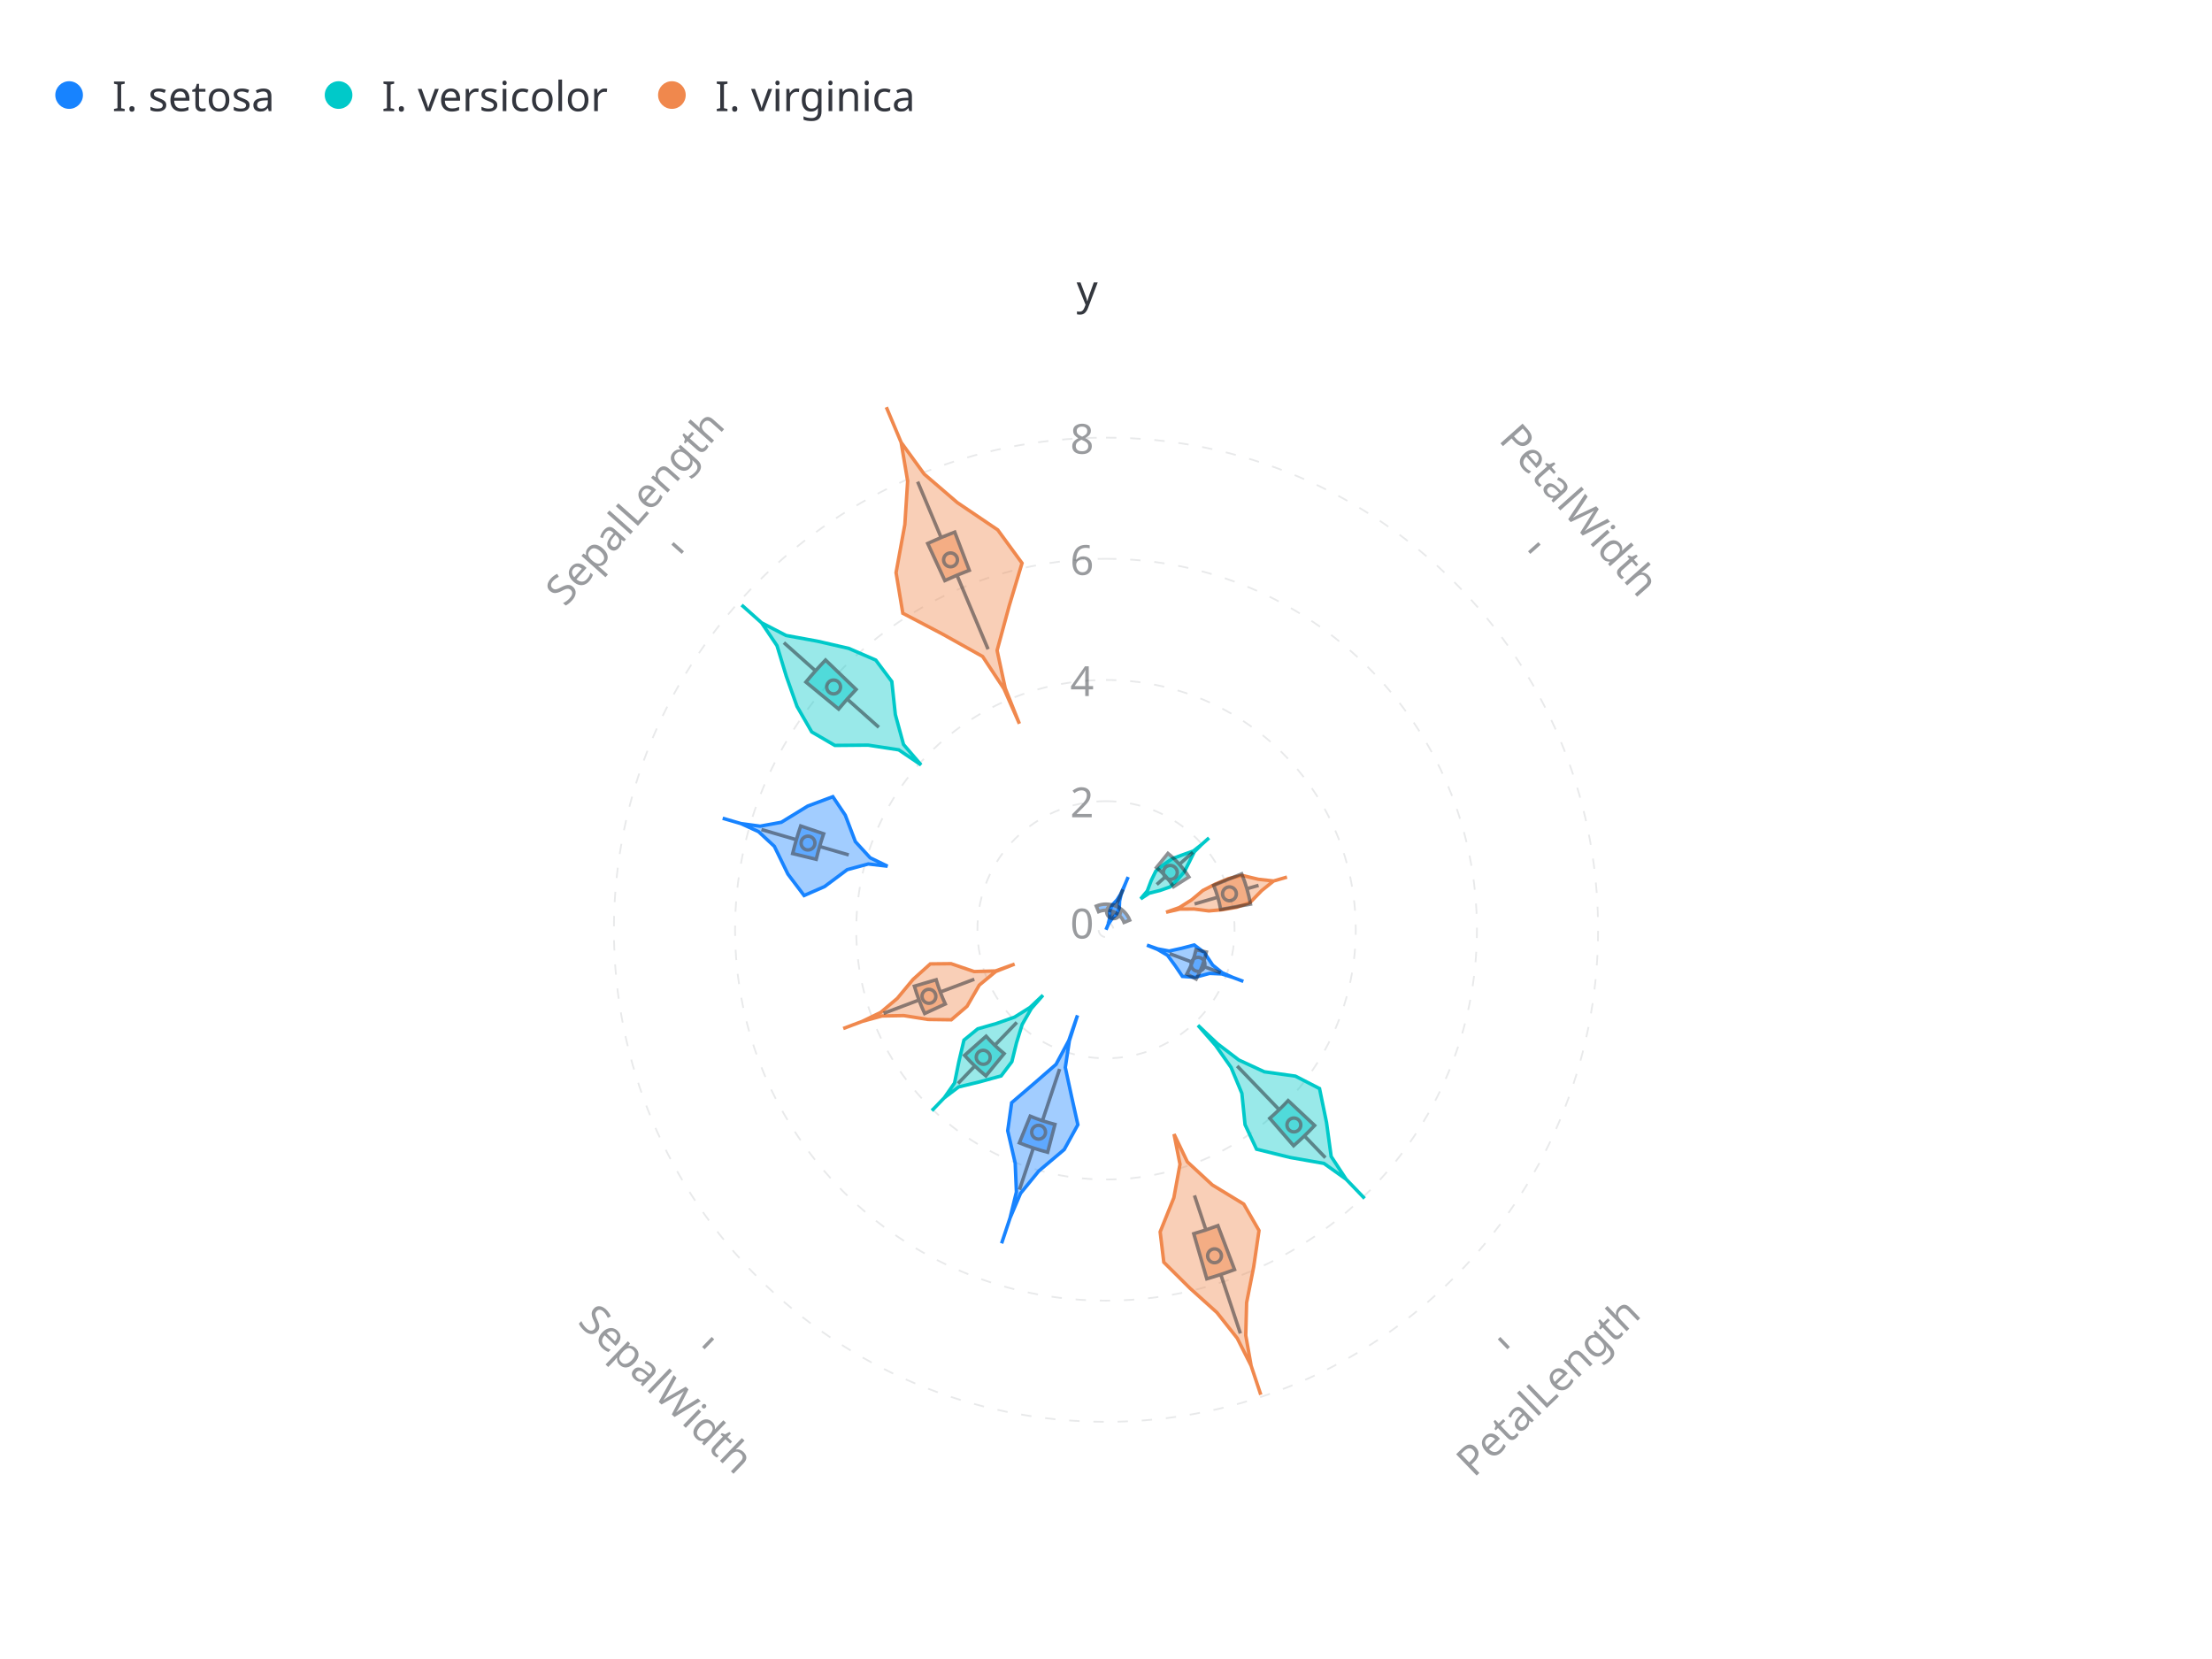
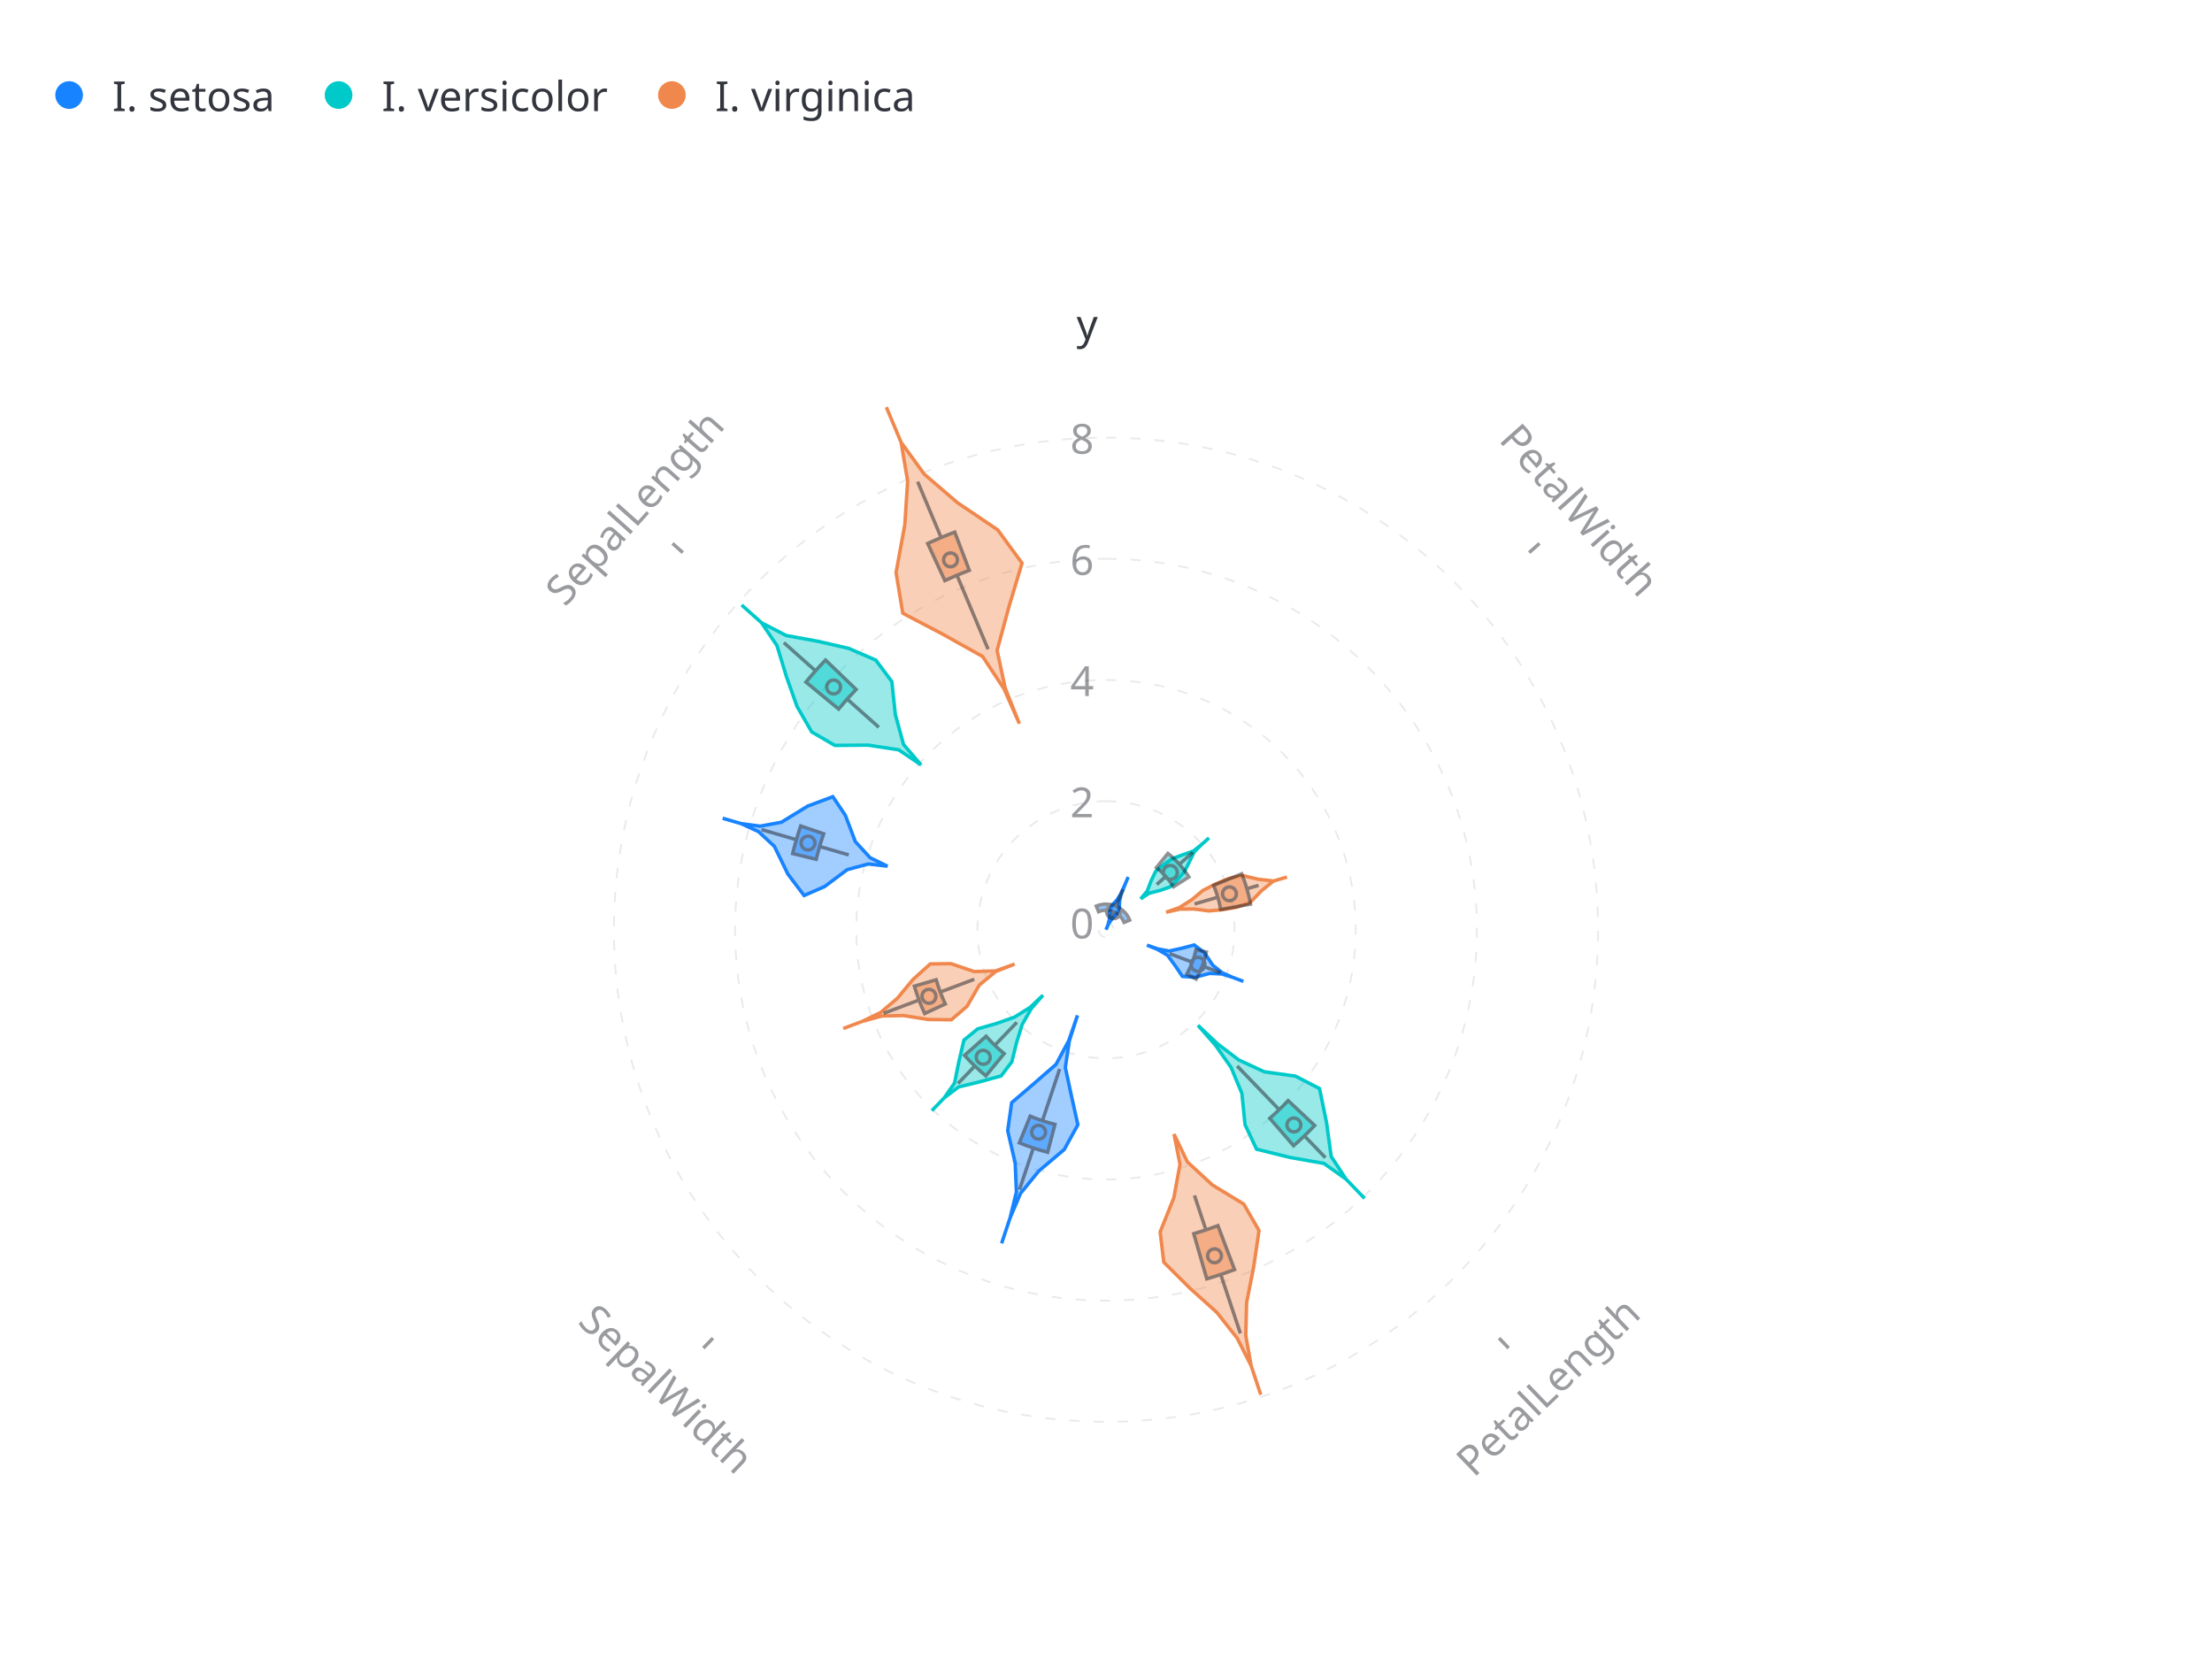
<svg xmlns="http://www.w3.org/2000/svg" width="640" height="480" style="background: transparent;" color-interpolation-filters="sRGB">
  <defs>
    <clipPath transform="matrix(1,0,0,1,-16,-16)" id="clip-path-63-29">
      <use href="#g-svg-63" transform="matrix(1,0,0,1,16,16)" />
    </clipPath>
  </defs>
  <g id="g-svg-camera" transform="matrix(1,0,0,1,0,0)">
    <g id="g-root" fill="none" transform="matrix(1,0,0,1,0,0)">
      <g id="g-svg-14" fill="none" transform="matrix(1,0,0,1,0,0)" class="view">
        <g transform="matrix(1,0,0,1,0,0)">
          <path id="g-svg-15" fill="rgba(0,0,0,0)" class="area" d="M 0,0 l 640,0 l 0,480 l-640 0 z" width="640" height="480" />
        </g>
        <g transform="matrix(1,0,0,1,16,16)">
          <path id="g-svg-16" fill="rgba(0,0,0,0)" class="area" d="M 0,0 l 608,0 l 0,448 l-608 0 z" width="608" height="448" />
        </g>
        <g transform="matrix(1,0,0,1,16,51)">
          <path id="g-svg-17" fill="rgba(0,0,0,0)" class="area" d="M 0,0 l 608,0 l 0,413 l-608 0 z" width="608" height="413" />
        </g>
        <g transform="matrix(1,0,0,1,47,105)">
          <path id="g-svg-18" fill="rgba(0,0,0,0)" class="area" d="M 0,0 l 546,0 l 0,328 l-546 0 z" width="546" height="328" />
        </g>
        <g id="g-svg-19" fill="none" transform="matrix(1,0,0,1,0,0)" class="component">
          <g id="g-svg-22" fill="none" width="608" height="23" transform="matrix(1,0,0,1,16,16)">
            <g id="g-svg-23" fill="none" class="legend-category" width="262.8" height="23" transform="matrix(1,0,0,1,0,0)">
              <g id="g-svg-24" fill="none" transform="matrix(1,0,0,1,0,0)" class="legend-title-group">
                <g id="g-svg-25" fill="none" width="262.8" height="23" transform="matrix(1,0,0,1,0,0)" class="legend-title" />
              </g>
              <g id="g-svg-26" fill="none" transform="matrix(1,0,0,1,0,0)" class="legend-items-group">
                <g id="g-svg-27" fill="none" width="262.8" height="23" transform="matrix(1,0,0,1,0,0)" class="legend-items">
                  <g id="g-svg-28" fill="none" transform="matrix(1,0,0,1,0,0)" class="items-navigator">
                    <g id="g-svg-29" fill="none" class="navigator-content-group" transform="matrix(1,0,0,1,0,0)" clip-path="url(#clip-path-63-29)">
                      <g id="g-svg-30" fill="none" class="navigator-play-window" transform="matrix(1,0,0,1,0,0)">
                        <g id="g-svg-56" fill="none" class="items-item-page" transform="matrix(1,0,0,1,0,0)">
                          <g id="g-svg-32" fill="none" transform="matrix(1,0,0,1,0,0)" class="items-item" width="65.96" height="23">
                            <g id="g-svg-38" fill="none" transform="matrix(1,0,0,1,0,0)" class="legend-category-item-background-group">
                              <g transform="matrix(1,0,0,1,0,0)">
                                <path id="g-svg-39" fill="rgba(0,0,0,0)" class="legend-category-item-background" d="M 0,0 l 65.96,0 l 0,23 l-65.96 0 z" width="65.96" height="23" visibility="visible" />
                              </g>
                            </g>
                            <g id="g-svg-33" fill="none" transform="matrix(0.5,0,0,0.5,4,11.5)" class="legend-category-item-marker-group">
                              <g transform="matrix(1,0,0,1,-8,-8)">
                                <path id="g-svg-34" fill="rgba(23,131,255,1)" d="M 0,8 A 8 8 0 1 0 16 8 A 8 8 0 1 0 0 8 Z" stroke-width="0" class="legend-category-item-marker" visibility="visible" />
                              </g>
                            </g>
                            <g id="g-svg-35" fill="none" transform="matrix(1,0,0,1,16,11.5)" class="legend-category-item-label-group">
                              <g transform="matrix(1,0,0,1,0,0)">
                                <text id="g-svg-36" fill="rgba(29,33,41,1)" dominant-baseline="central" paint-order="stroke" dx="0.5" font-family="sans-serif" font-size="12" font-style="normal" font-variant="normal" font-weight="normal" stroke-width="1" text-anchor="left" class="legend-category-item-label" fill-opacity="0.9" visibility="visible">
                                  I. setosa
                                </text>
                              </g>
                            </g>
                            <g id="g-svg-37" fill="none" transform="matrix(1,0,0,1,0,0)" class="legend-category-item-value-group" />
                          </g>
                          <g id="g-svg-40" fill="none" transform="matrix(1,0,0,1,77.96,0)" class="items-item" width="84.44" height="23">
                            <g id="g-svg-46" fill="none" transform="matrix(1,0,0,1,0,0)" class="legend-category-item-background-group">
                              <g transform="matrix(1,0,0,1,0,0)">
                                <path id="g-svg-47" fill="rgba(0,0,0,0)" class="legend-category-item-background" d="M 0,0 l 84.44,0 l 0,23 l-84.44 0 z" width="84.44" height="23" visibility="visible" />
                              </g>
                            </g>
                            <g id="g-svg-41" fill="none" transform="matrix(0.5,0,0,0.5,4,11.5)" class="legend-category-item-marker-group">
                              <g transform="matrix(1,0,0,1,-8,-8)">
                                <path id="g-svg-42" fill="rgba(0,201,201,1)" d="M 0,8 A 8 8 0 1 0 16 8 A 8 8 0 1 0 0 8 Z" stroke-width="0" class="legend-category-item-marker" visibility="visible" />
                              </g>
                            </g>
                            <g id="g-svg-43" fill="none" transform="matrix(1,0,0,1,16,11.5)" class="legend-category-item-label-group">
                              <g transform="matrix(1,0,0,1,0,0)">
                                <text id="g-svg-44" fill="rgba(29,33,41,1)" dominant-baseline="central" paint-order="stroke" dx="0.5" font-family="sans-serif" font-size="12" font-style="normal" font-variant="normal" font-weight="normal" stroke-width="1" text-anchor="left" class="legend-category-item-label" fill-opacity="0.9" visibility="visible">
                                  I. versicolor
                                </text>
                              </g>
                            </g>
                            <g id="g-svg-45" fill="none" transform="matrix(1,0,0,1,0,0)" class="legend-category-item-value-group" />
                          </g>
                          <g id="g-svg-48" fill="none" transform="matrix(1,0,0,1,174.4,0)" class="items-item" width="76.4" height="23">
                            <g id="g-svg-54" fill="none" transform="matrix(1,0,0,1,0,0)" class="legend-category-item-background-group">
                              <g transform="matrix(1,0,0,1,0,0)">
                                <path id="g-svg-55" fill="rgba(0,0,0,0)" class="legend-category-item-background" d="M 0,0 l 76.4,0 l 0,23 l-76.4 0 z" width="76.4" height="23" visibility="visible" />
                              </g>
                            </g>
                            <g id="g-svg-49" fill="none" transform="matrix(0.5,0,0,0.5,4,11.5)" class="legend-category-item-marker-group">
                              <g transform="matrix(1,0,0,1,-8,-8)">
                                <path id="g-svg-50" fill="rgba(240,136,77,1)" d="M 0,8 A 8 8 0 1 0 16 8 A 8 8 0 1 0 0 8 Z" stroke-width="0" class="legend-category-item-marker" visibility="visible" />
                              </g>
                            </g>
                            <g id="g-svg-51" fill="none" transform="matrix(1,0,0,1,16,11.5)" class="legend-category-item-label-group">
                              <g transform="matrix(1,0,0,1,0,0)">
                                <text id="g-svg-52" fill="rgba(29,33,41,1)" dominant-baseline="central" paint-order="stroke" dx="0.5" font-family="sans-serif" font-size="12" font-style="normal" font-variant="normal" font-weight="normal" stroke-width="1" text-anchor="left" class="legend-category-item-label" fill-opacity="0.9" visibility="visible">
                                  I. virginica
                                </text>
                              </g>
                            </g>
                            <g id="g-svg-53" fill="none" transform="matrix(1,0,0,1,0,0)" class="legend-category-item-value-group" />
                          </g>
                        </g>
                      </g>
                    </g>
                    <g id="g-svg-31" fill="none" transform="matrix(1,0,0,1,0,0)" class="navigator-controller" />
                    <g transform="matrix(1,0,0,1,0,0)">
                      <path id="g-svg-63" fill="none" d="M 0,0 l 250.8,0 l 0,23 l-250.8 0 z" class="navigator-clip-path" width="250.8" height="23" />
                    </g>
                  </g>
                </g>
              </g>
            </g>
          </g>
        </g>
        <g id="g-svg-20" fill="none" transform="matrix(1,0,0,1,0,0)" class="component">
          <g id="g-svg-64" fill="none" transform="matrix(1,0,0,1,0,0)">
            <g id="g-svg-65" fill="none" transform="matrix(1,0,0,1,0,0)" class="axis-grid-group" />
            <g id="g-svg-66" fill="none" transform="matrix(1,0,0,1,0,0)" class="axis-main-group">
              <g id="g-svg-67" fill="none" transform="matrix(1,0,0,1,0,0)" class="axis-line-group" />
              <g id="g-svg-68" fill="none" transform="matrix(1,0,0,1,0,0)" class="axis-tick-group">
                <g id="g-svg-69" fill="none" transform="matrix(1,0,0,1,442.4347,159.8866)" class="axis-tick">
                  <g transform="matrix(1,0,0,1,0,-2.661303)">
                    <line id="g-svg-73" fill="none" x1="0" y1="2.661" x2="2.986" y2="0" class="axis-tick-item" stroke-width="1" stroke="rgba(29,33,41,1)" opacity="0.45" />
                  </g>
                </g>
                <g id="g-svg-70" fill="none" transform="matrix(1,0,0,1,433.7229,387.1655)" class="axis-tick">
                  <g transform="matrix(1,0,0,1,0,0)">
                    <line id="g-svg-74" fill="none" x1="0" y1="0" x2="2.774" y2="2.882" class="axis-tick-item" stroke-width="1" stroke="rgba(29,33,41,1)" opacity="0.45" />
                  </g>
                </g>
                <g id="g-svg-71" fill="none" transform="matrix(1,0,0,1,206.2771,387.1655)" class="axis-tick">
                  <g transform="matrix(1,0,0,1,-2.77373,0)">
                    <line id="g-svg-75" fill="none" x1="2.774" y1="0" x2="0" y2="2.882" class="axis-tick-item" stroke-width="1" stroke="rgba(29,33,41,1)" opacity="0.45" />
                  </g>
                </g>
                <g id="g-svg-72" fill="none" transform="matrix(1,0,0,1,197.5653,159.8866)" class="axis-tick">
                  <g transform="matrix(1,0,0,1,-2.986213,-2.661303)">
                    <line id="g-svg-76" fill="none" x1="2.986" y1="2.661" x2="0" y2="0" class="axis-tick-item" stroke-width="1" stroke="rgba(29,33,41,1)" opacity="0.45" />
                  </g>
                </g>
              </g>
              <g id="g-svg-77" fill="none" transform="matrix(1,0,0,1,0,0)" class="axis-label-group">
                <g id="g-svg-78" fill="none" transform="matrix(0.665322,0.746557,-0.746557,0.665322,448.4072,154.564)" class="axis-label">
                  <g transform="matrix(1,0,0,1,0,0)">
                    <text id="g-svg-82" fill="rgba(29,33,41,1)" dominant-baseline="central" paint-order="stroke" dx="0.5" font-family="sans-serif" font-size="12" font-style="normal" font-variant="normal" font-weight="normal" stroke-width="1" text-anchor="middle" class="axis-label-item" dy="-11.5px" opacity="0.45">
                      PetalWidth
                    </text>
                  </g>
                </g>
                <g id="g-svg-79" fill="none" transform="matrix(0.720527,-0.693427,0.693427,0.720527,439.2704,392.9297)" class="axis-label">
                  <g transform="matrix(1,0,0,1,0,0)">
                    <text id="g-svg-83" fill="rgba(29,33,41,1)" dominant-baseline="central" paint-order="stroke" dx="0.5" font-family="sans-serif" font-size="12" font-style="normal" font-variant="normal" font-weight="normal" stroke-width="1" text-anchor="middle" class="axis-label-item" dy="11.5px" opacity="0.45">
                      PetalLength
                    </text>
                  </g>
                </g>
                <g id="g-svg-80" fill="none" transform="matrix(0.720527,0.693427,-0.693427,0.720527,200.7296,392.9297)" class="axis-label">
                  <g transform="matrix(1,0,0,1,0,0)">
                    <text id="g-svg-84" fill="rgba(29,33,41,1)" dominant-baseline="central" paint-order="stroke" dx="0.5" font-family="sans-serif" font-size="12" font-style="normal" font-variant="normal" font-weight="normal" stroke-width="1" text-anchor="middle" class="axis-label-item" dy="11.5px" opacity="0.45">
                      SepalWidth
                    </text>
                  </g>
                </g>
                <g id="g-svg-81" fill="none" transform="matrix(0.665322,-0.746557,0.746557,0.665322,191.5928,154.564)" class="axis-label">
                  <g transform="matrix(1,0,0,1,0,0)">
                    <text id="g-svg-85" fill="rgba(29,33,41,1)" dominant-baseline="central" paint-order="stroke" dx="0.5" font-family="sans-serif" font-size="12" font-style="normal" font-variant="normal" font-weight="normal" stroke-width="1" text-anchor="middle" class="axis-label-item" dy="-11.5px" opacity="0.45">
                      SepalLength
                    </text>
                  </g>
                </g>
              </g>
            </g>
            <g id="g-svg-86" fill="none" transform="matrix(1,0,0,1,0,0)" class="axis-title-group" />
          </g>
        </g>
        <g id="g-svg-21" fill="none" transform="matrix(1,0,0,1,0,0)" class="component">
          <g id="g-svg-87" fill="none" class="axis" transform="matrix(1,0,0,1,0,0)">
            <g id="g-svg-88" fill="none" transform="matrix(1,0,0,1,0,0)" class="axis-grid-group">
              <g id="g-svg-89" fill="none" transform="matrix(1,0,0,1,0,0)" class="axis-grid">
                <g id="g-svg-90" fill="none" transform="matrix(1,0,0,1,0,0)" class="grid-line-group">
                  <g transform="matrix(1,0,0,1,317.8575,266.8575)">
                    <path id="g-svg-92" fill="none" class="grid-line" stroke="rgba(29,33,41,1)" stroke-width="0.5" stroke-dasharray="3,4" d="M 2.143,0 A 2.143 2.143 0 0 1 4.285 2.143 A 2.143 2.143 0 0 1 2.143 4.285 A 2.143 2.143 0 0 1 0 2.143 A 2.143 2.143 0 0 1 2.143 0" stroke-opacity="0.1" />
                  </g>
                  <g transform="matrix(1,0,0,1,282.7981,231.7981)">
                    <path id="g-svg-93" fill="none" class="grid-line" stroke="rgba(29,33,41,1)" stroke-width="0.5" stroke-dasharray="3,4" d="M 37.202,0 A 37.202 37.202 0 0 1 74.404 37.202 A 37.202 37.202 0 0 1 37.202 74.404 A 37.202 37.202 0 0 1 0 37.202 A 37.202 37.202 0 0 1 37.202 0" stroke-opacity="0.1" />
                  </g>
                  <g transform="matrix(1,0,0,1,247.7387,196.7387)">
                    <path id="g-svg-94" fill="none" class="grid-line" stroke="rgba(29,33,41,1)" stroke-width="0.5" stroke-dasharray="3,4" d="M 72.261,0 A 72.261 72.261 0 0 1 144.523 72.261 A 72.261 72.261 0 0 1 72.261 144.523 A 72.261 72.261 0 0 1 0 72.261 A 72.261 72.261 0 0 1 72.261 0" stroke-opacity="0.1" />
                  </g>
                  <g transform="matrix(1,0,0,1,212.6793,161.6793)">
-                     <path id="g-svg-95" fill="none" class="grid-line" stroke="rgba(29,33,41,1)" stroke-width="0.5" stroke-dasharray="3,4" d="M 107.321,0 A 107.321 107.321 0 0 1 214.641 107.321 A 107.321 107.321 0 0 1 107.321 214.641 A 107.321 107.321 0 0 1 0 107.321 A 107.321 107.321 0 0 1 107.321 0" stroke-opacity="0.1" />
+                     <path id="g-svg-95" fill="none" class="grid-line" stroke="rgba(29,33,41,1)" stroke-width="0.5" stroke-dasharray="3,4" d="M 107.321,0 A 107.321 107.321 0 0 1 214.641 107.321 A 107.321 107.321 0 0 1 107.321 214.641 A 107.321 107.321 0 0 1 5.684341886080802e-14 107.321 A 107.321 107.321 0 0 1 107.321 0" stroke-opacity="0.1" />
                  </g>
                  <g transform="matrix(1,0,0,1,177.6199,126.6199)">
                    <path id="g-svg-96" fill="none" class="grid-line" stroke="rgba(29,33,41,1)" stroke-width="0.5" stroke-dasharray="3,4" d="M 142.38,0 A 142.38 142.38 0 0 1 284.76 142.38 A 142.38 142.38 0 0 1 142.38 284.76 A 142.38 142.38 0 0 1 0 142.38 A 142.38 142.38 0 0 1 142.38 0" stroke-opacity="0.1" />
                  </g>
                </g>
                <g id="g-svg-91" fill="none" transform="matrix(1,0,0,1,0,0)" class="grid-region-group" />
              </g>
            </g>
            <g id="g-svg-97" fill="none" transform="matrix(1,0,0,1,0,0)" class="axis-main-group">
              <g id="g-svg-98" fill="none" transform="matrix(1,0,0,1,0,0)" class="axis-line-group">
                <g transform="matrix(1,0,0,1,320,105)">
-                   <line id="g-svg-99" fill="none" x1="0" y1="0" x2="0" y2="164" class="axis-line axis-line" stroke-width="0.5" stroke="rgba(29,33,41,1)" stroke-opacity="0.45" opacity="0" />
+                   <line id="g-svg-99" fill="none" x1="0" y1="0" x2="5.684341886080802e-14" y2="164" class="axis-line axis-line" stroke-width="0.5" stroke="rgba(29,33,41,1)" stroke-opacity="0.45" opacity="0" />
                </g>
              </g>
              <g id="g-svg-100" fill="none" transform="matrix(1,0,0,1,0,0)" class="axis-tick-group" />
              <g id="g-svg-101" fill="none" transform="matrix(1,0,0,1,0,0)" class="axis-label-group">
                <g id="g-svg-102" fill="none" transform="matrix(1,0,0,1,316,266.8575)" class="axis-label">
                  <g transform="matrix(1,0,0,1,0,0)">
                    <text id="g-svg-107" fill="rgba(29,33,41,1)" dominant-baseline="central" paint-order="stroke" dx="0.5" font-family="sans-serif" font-size="12" font-style="normal" font-variant="normal" font-weight="normal" stroke-width="1" text-anchor="end" class="axis-label-item" opacity="0.45">
                      0
                    </text>
                  </g>
                </g>
                <g id="g-svg-103" fill="none" transform="matrix(1,0,0,1,316,231.7981)" class="axis-label">
                  <g transform="matrix(1,0,0,1,0,0)">
                    <text id="g-svg-108" fill="rgba(29,33,41,1)" dominant-baseline="central" paint-order="stroke" dx="0.5" font-family="sans-serif" font-size="12" font-style="normal" font-variant="normal" font-weight="normal" stroke-width="1" text-anchor="end" class="axis-label-item" opacity="0.45">
                      2
                    </text>
                  </g>
                </g>
                <g id="g-svg-104" fill="none" transform="matrix(1,0,0,1,316,196.7387)" class="axis-label">
                  <g transform="matrix(1,0,0,1,0,0)">
                    <text id="g-svg-109" fill="rgba(29,33,41,1)" dominant-baseline="central" paint-order="stroke" dx="0.5" font-family="sans-serif" font-size="12" font-style="normal" font-variant="normal" font-weight="normal" stroke-width="1" text-anchor="end" class="axis-label-item" opacity="0.45">
                      4
                    </text>
                  </g>
                </g>
                <g id="g-svg-105" fill="none" transform="matrix(1,0,0,1,316,161.6793)" class="axis-label">
                  <g transform="matrix(1,0,0,1,0,0)">
                    <text id="g-svg-110" fill="rgba(29,33,41,1)" dominant-baseline="central" paint-order="stroke" dx="0.5" font-family="sans-serif" font-size="12" font-style="normal" font-variant="normal" font-weight="normal" stroke-width="1" text-anchor="end" class="axis-label-item" opacity="0.45">
                      6
                    </text>
                  </g>
                </g>
                <g id="g-svg-106" fill="none" transform="matrix(1,0,0,1,316,126.6199)" class="axis-label">
                  <g transform="matrix(1,0,0,1,0,0)">
                    <text id="g-svg-111" fill="rgba(29,33,41,1)" dominant-baseline="central" paint-order="stroke" dx="0.5" font-family="sans-serif" font-size="12" font-style="normal" font-variant="normal" font-weight="normal" stroke-width="1" text-anchor="end" class="axis-label-item" opacity="0.45">
                      8
                    </text>
                  </g>
                </g>
              </g>
            </g>
-             <g id="g-svg-112" fill="none" transform="matrix(1,0,0,1,314.04,83.5)" class="axis-title-group">
+             <g id="g-svg-112" fill="none" transform="matrix(1,0,0,1,314.04,93.5)" class="axis-title-group">
              <g transform="matrix(1,0,0,1,0,0)">
                <text id="g-svg-113" fill="rgba(29,33,41,1)" dominant-baseline="central" paint-order="stroke" dx="0.5" font-family="sans-serif" font-size="12" font-style="normal" font-variant="normal" font-weight="normal" stroke-width="1" text-anchor="middle" class="axis-title" opacity="0.9">
                  y
                </text>
              </g>
            </g>
          </g>
        </g>
        <g transform="matrix(1,0,0,1,16,51)">
          <path id="g-svg-115" fill="rgba(0,0,0,0)" class="plot" d="M 0,0 l 608,0 l 0,413 l-608 0 z" width="608" height="413" />
          <g id="g-svg-116" fill="none" transform="matrix(1,0,0,1,0,0)" class="main-layer">
            <g transform="matrix(1,0,0,1,304,202.7379)">
              <path id="g-svg-119" fill="rgba(23,131,255,1)" d="M 0,15.262 L 0.735,13.576 L 1.764,12.033 L 3.114,10.706 L 3.845,8.988 L 3.938,6.95 L 4.357,5.121 L 5.021,3.405 L 5.703,1.696 L 6.416,0 L 6.416,0 L 5.703,1.696 L 4.959,3.379 L 4.197,5.054 L 3.184,6.633 L 1.793,8.126 L 1.077,9.85 L 1.073,11.743 L 0.691,13.557 L 0,15.262 Z" stroke="rgba(23,131,255,1)" fill-opacity="0.4" class="element" />
            </g>
            <g transform="matrix(1,0,0,1,315.8504,222.4119)">
              <path id="g-svg-120" fill="rgba(23,131,255,1)" d="M 0,0.044 L 3.07,1.287 L 5.957,2.985 L 8.19,6.023 L 10.259,9.087 L 13.921,9.352 L 18.123,8.222 L 21.629,8.376 L 24.795,9.366 L 27.894,10.532 L 27.894,10.532 L 24.795,9.366 L 21.761,8.025 L 19.022,5.832 L 16.605,2.213 L 13.676,0 L 10.1,0.941 L 6.419,1.756 L 3.129,1.131 L 0,0.044 Z" stroke="rgba(23,131,255,1)" fill-opacity="0.4" class="element" />
            </g>
            <g transform="matrix(1,0,0,1,273.7962,242.7639)">
              <path id="g-svg-121" fill="rgba(23,131,255,1)" d="M 21.961,0 L 19.437,7.303 L 15.747,14.192 L 9.253,19.838 L 2.907,25.28 L 1.766,33.385 L 3.93,42.761 L 4.283,51.113 L 2.44,58.645 L 0,65.975 L 0,65.975 L 2.44,58.645 L 5.478,51.511 L 10.767,45.036 L 18.118,38.828 L 22.063,31.656 L 20.244,23.497 L 18.43,15.085 L 19.605,7.358 L 21.961,0 Z" stroke="rgba(23,131,255,1)" fill-opacity="0.4" class="element" />
            </g>
            <g transform="matrix(1,0,0,1,193.0937,179.5111)">
              <path id="g-svg-122" fill="rgba(23,131,255,1)" d="M 47.692,20.105 L 42.659,17.669 L 38.385,12.999 L 35.474,5.352 L 31.872,0 L 24.601,2.713 L 16.973,7.395 L 10.83,8.53 L 5.299,7.776 L 0,6.235 L 0,6.235 L 5.299,7.776 L 10.372,10.106 L 14.949,14.358 L 18.875,22.401 L 23.557,28.59 L 29.468,26.004 L 36.025,21.111 L 42.138,19.462 L 47.692,20.105 Z" stroke="rgba(23,131,255,1)" fill-opacity="0.4" class="element" />
            </g>
            <g transform="matrix(1,0,0,1,314.0333,191.4344)">
              <path id="g-svg-123" fill="rgba(0,201,201,1)" d="M 0,17.624 L 2.478,15.99 L 5.6,15.204 L 8.481,14.191 L 10.63,12.12 L 12.612,9.835 L 14.081,6.928 L 15.499,4.05 L 17.578,1.958 L 19.776,0 L 19.776,0 L 17.578,1.958 L 15.262,3.784 L 12.24,4.862 L 9.184,5.988 L 6.687,7.695 L 4.383,9.592 L 3.046,12.338 L 1.908,15.349 L 0,17.624 Z" stroke="rgba(0,201,201,1)" fill-opacity="0.4" class="element" />
            </g>
            <g transform="matrix(1,0,0,1,330.6074,245.6468)">
              <path id="g-svg-124" fill="rgba(0,201,201,1)" d="M 0,0 L 5.096,5.817 L 9.583,12.192 L 12.71,19.707 L 13.623,28.749 L 16.954,35.848 L 26.658,38.243 L 36.448,39.966 L 42.86,44.534 L 48.217,50.101 L 48.217,50.101 L 42.86,44.534 L 38.541,37.952 L 37.193,28.104 L 35.172,18.314 L 28.206,14.714 L 19.206,13.455 L 11.816,10.043 L 5.617,5.315 L 0,0 Z" stroke="rgba(0,201,201,1)" fill-opacity="0.4" class="element" />
            </g>
            <g transform="matrix(1,0,0,1,253.6216,236.9458)">
              <path id="g-svg-125" fill="rgba(0,201,201,1)" d="M 32.145,0 L 28.396,3.539 L 23.92,6.337 L 18.657,8.193 L 13.271,9.732 L 9.279,12.989 L 7.803,19.252 L 6.559,25.409 L 3.572,29.69 L 0,33.401 L 0,33.401 L 3.572,29.69 L 7.735,26.54 L 13.84,25.061 L 20.041,23.347 L 23.143,19.233 L 24.475,13.792 L 26.128,8.462 L 28.752,3.882 L 32.145,0 Z" stroke="rgba(0,201,201,1)" fill-opacity="0.4" class="element" />
            </g>
            <g transform="matrix(1,0,0,1,198.5782,124.0484)">
              <path id="g-svg-126" fill="rgba(0,201,201,1)" d="M 51.911,46.263 L 46.84,40.351 L 44.469,31.692 L 43.451,22.139 L 38.811,15.94 L 30.981,12.55 L 21.97,10.479 L 12.862,8.816 L 5.768,5.14 L 0,0 L 0,0 L 5.768,5.14 L 10.233,11.766 L 12.929,20.624 L 16.02,29.337 L 20.286,36.727 L 26.976,40.625 L 36.583,40.541 L 45.457,41.903 L 51.911,46.263 Z" stroke="rgba(0,201,201,1)" fill-opacity="0.4" class="element" />
            </g>
            <g transform="matrix(1,0,0,1,321.3934,202.2792)">
              <path id="g-svg-127" fill="rgba(240,136,77,1)" d="M 0,10.662 L 3.95,9.755 L 8.121,9.729 L 12.368,10.277 L 16.411,9.903 L 20.4,9.216 L 24.27,7.874 L 27.647,4.394 L 31.088,1.621 L 34.974,0.491 L 34.974,0.491 L 31.088,1.621 L 26.697,1.126 L 21.98,0 L 17.994,0.943 L 14.259,2.503 L 10.646,4.355 L 7.354,7.095 L 3.82,9.31 L 0,10.662 Z" stroke="rgba(240,136,77,1)" fill-opacity="0.4" class="element" />
            </g>
            <g transform="matrix(1,0,0,1,319.6682,277.1377)">
              <path id="g-svg-128" fill="rgba(240,136,77,1)" d="M 4.017,0 L 5.742,8.723 L 3.968,18.402 L 0,28.286 L 1.054,37.067 L 8.575,44.542 L 16.425,51.612 L 22.302,59.049 L 26.326,67.023 L 29.115,75.401 L 29.115,75.401 L 26.326,67.023 L 24.769,58.228 L 25.016,48.753 L 27.063,38.388 L 28.603,27.897 L 24.185,20.236 L 15.084,14.702 L 7.863,8.017 L 4.017,0 Z" stroke="rgba(240,136,77,1)" fill-opacity="0.4" class="element" />
            </g>
            <g transform="matrix(1,0,0,1,227.9753,227.8222)">
              <path id="g-svg-129" fill="rgba(240,136,77,1)" d="M 49.589,0.117 L 44.048,2.105 L 37.884,2.281 L 31.186,0 L 25.189,0.065 L 20.176,4.575 L 15.645,10.036 L 10.83,14.108 L 5.51,16.691 L 0,18.762 L 0,18.762 L 5.51,16.691 L 11.214,15.129 L 17.519,15.019 L 24.525,16.142 L 31.268,16.233 L 35.822,12.33 L 39.358,6.202 L 44.111,2.273 L 49.589,0.117 Z" stroke="rgba(240,136,77,1)" fill-opacity="0.4" class="element" />
            </g>
            <g transform="matrix(1,0,0,1,240.4449,66.81549)">
              <path id="g-svg-130" fill="rgba(240,136,77,1)" d="M 38.495,91.573 L 34.401,81.321 L 32.045,70.371 L 35.538,57.508 L 39.261,45.117 L 32.23,35.499 L 20.508,27.577 L 10.961,19.364 L 4.277,10.175 L 0,0 L 0,0 L 4.277,10.175 L 6.166,21.379 L 5.356,33.947 L 2.814,47.865 L 4.768,59.617 L 16.225,65.627 L 27.859,72.13 L 34.035,81.475 L 38.495,91.573 Z" stroke="rgba(240,136,77,1)" fill-opacity="0.4" class="element" />
            </g>
          </g>
          <g id="g-svg-117" fill="none" transform="matrix(1,0,0,1,0,0)" class="main-layer">
            <g transform="matrix(1,0,0,1,301.1934,206.329)">
              <path id="g-svg-131" fill="rgba(23,131,255,1)" d="M 7.713,0 L 5.675,4.848 M 0,4.822 A 7.401 7.401 0 0 1 9.664 8.885 L 8.04,9.545 A 5.648 5.648 0 0 0 0.665 6.444 L 0,4.822 Z M 4.996,6.464 L 4.316,8.08 M 5.771,4.62 A 2 2 0 1 1 4.221 8.308 A 2 2 0 1 1 5.771 4.62 Z" fill-opacity="0.95" stroke-width="1" stroke="rgba(29,33,41,1)" opacity="0.5" class="element" />
            </g>
            <g transform="matrix(1,0,0,1,322.4137,223.7845)">
              <path id="g-svg-132" fill="rgba(23,131,255,1)" d="M 14.767,6.691 L 9.435,4.686 M 10.631,0.665 A 29.752 29.752 0 0 1 7.685 8.499 L 4.994,7.027 A 26.684 26.684 0 0 0 7.636 -2.842170943040401e-14 L 10.631,0.665 Z M 6.563,3.607 L 0,1.139 M 10.076,4.927 A 2 2 0 1 1 6.332 3.52 A 2 2 0 1 1 10.076 4.927 Z" fill-opacity="0.95" stroke-width="1" stroke="rgba(29,33,41,1)" opacity="0.5" class="element" />
            </g>
            <g transform="matrix(1,0,0,1,278.9299,258.2875)">
              <path id="g-svg-133" fill="rgba(23,131,255,1)" d="M 0.034,34.928 L 4.047,22.87 M 8.183,24.099 A 66.564 66.564 0 0 1 -5.684341886080802e-14 21.375 L 3.136,13.662 A 58.238 58.238 0 0 0 10.296 16.045 L 8.183,24.099 Z M 6.677,14.969 L 11.66,0 M 4.938,20.193 A 2 2 0 1 1 6.202 16.398 A 2 2 0 1 1 4.938 20.193 Z" fill-opacity="0.95" stroke-width="1" stroke="rgba(29,33,41,1)" opacity="0.5" class="element" />
            </g>
            <g transform="matrix(1,0,0,1,204.3152,187.9817)">
-               <path id="g-svg-134" fill="rgba(23,131,255,1)" d="M 0,1.028 L 10.099,3.965 M 9.028,7.982 A 93.297 93.297 0 0 1 11.349 -1.4210854715202004e-13 L 17.988,2.256 A 86.285 86.285 0 0 0 15.841 9.638 L 9.028,7.982 Z M 16.832,5.923 L 25.248,8.371 M 11.545,4.386 A 2 2 0 1 1 15.386 5.503 A 2 2 0 1 1 11.545 4.386 Z" fill-opacity="0.95" stroke-width="1" stroke="rgba(29,33,41,1)" opacity="0.5" class="element" />
+               <path id="g-svg-134" fill="rgba(23,131,255,1)" d="M 0,1.028 L 10.099,3.965 M 9.028,7.982 A 93.297 93.297 0 0 1 11.349 2.842170943040401e-14 L 17.988,2.256 A 86.285 86.285 0 0 0 15.841 9.638 L 9.028,7.982 Z M 16.832,5.923 L 25.248,8.371 M 11.545,4.386 A 2 2 0 1 1 15.386 5.503 A 2 2 0 1 1 11.545 4.386 Z" fill-opacity="0.95" stroke-width="1" stroke="rgba(29,33,41,1)" opacity="0.5" class="element" />
            </g>
            <g transform="matrix(1,0,0,1,318.6054,195.5812)">
              <path id="g-svg-135" fill="rgba(0,201,201,1)" d="M 10.55,0 L 6.624,3.499 M 3.314,0.338 A 28.437 28.437 0 0 1 9.385 7.15 L 4.948,9.974 A 23.178 23.178 0 0 0 0 4.421 L 3.314,0.338 Z M 2.698,6.998 L 0.081,9.33 M 5.5,4.501 A 2 2 0 1 1 2.514 7.162 A 2 2 0 1 1 5.5 4.501 Z" fill-opacity="0.95" stroke-width="1" stroke="rgba(29,33,41,1)" opacity="0.5" class="element" />
            </g>
            <g transform="matrix(1,0,0,1,341.9527,257.4353)">
              <path id="g-svg-136" fill="rgba(0,201,201,1)" d="M 25.527,26.524 L 19.449,20.209 M 22.417,17.202 A 82.779 82.779 0 0 1 16.331 23.06 L 9.434,15.119 A 72.261 72.261 0 0 0 14.747 10.006 L 22.417,17.202 Z M 12.156,12.631 L 0,0 M 17.797,18.492 A 2 2 0 1 1 15.023 15.61 A 2 2 0 1 1 17.797 18.492 Z" fill-opacity="0.95" stroke-width="1" stroke="rgba(29,33,41,1)" opacity="0.5" class="element" />
            </g>
            <g transform="matrix(1,0,0,1,261.1851,244.8048)">
              <path id="g-svg-137" fill="rgba(0,201,201,1)" d="M 0,17.683 L 4.862,12.631 M 8.057,15.474 A 54.732 54.732 0 0 1 1.899 9.547 L 8.124,4.016 A 46.405 46.405 0 0 0 13.345 9.042 L 8.057,15.474 Z M 10.636,6.631 L 17.018,0 M 5.907,11.545 A 2 2 0 1 1 8.68 8.663 A 2 2 0 1 1 5.907 11.545 Z" fill-opacity="0.95" stroke-width="1" stroke="rgba(29,33,41,1)" opacity="0.5" class="element" />
            </g>
            <g transform="matrix(1,0,0,1,210.7926,134.9339)">
              <path id="g-svg-138" fill="rgba(0,201,201,1)" d="M 0,0 L 9.161,8.164 M 6.383,11.402 A 112.58 112.58 0 0 1 12.059 5.033 L 20.904,13.539 A 100.309 100.309 0 0 0 15.847 19.214 L 6.383,11.402 Z M 18.322,16.328 L 27.482,24.492 M 12.902,11.499 A 2 2 0 1 1 15.889 14.16 A 2 2 0 1 1 12.902 11.499 Z" fill-opacity="0.95" stroke-width="1" stroke="rgba(29,33,41,1)" opacity="0.5" class="element" />
            </g>
            <g transform="matrix(1,0,0,1,329.6225,201.8276)">
              <path id="g-svg-139" fill="rgba(240,136,77,1)" d="M 18.516,3.336 L 15.149,4.315 M 13.638,0 A 42.461 42.461 0 0 1 16.188 8.768 L 7.557,10.296 A 33.696 33.696 0 0 0 5.534 3.338 L 13.638,0 Z M 6.733,6.763 L 0,8.721 M 12.02,5.225 A 2 2 0 1 1 8.179 6.342 A 2 2 0 1 1 12.02 5.225 Z" fill-opacity="0.95" stroke-width="1" stroke="rgba(29,33,41,1)" opacity="0.5" class="element" />
            </g>
            <g transform="matrix(1,0,0,1,329.3944,294.879)">
              <path id="g-svg-140" fill="rgba(240,136,77,1)" d="M 13.483,39.918 L 7.808,22.87 M 11.794,21.453 A 105.129 105.129 0 0 1 3.769 24.125 L 0,11.072 A 91.544 91.544 0 0 0 6.988 8.746 L 11.794,21.453 Z M 3.518,9.979 L 0.196,0 M 6.641,19.362 A 2 2 0 1 1 5.377 15.566 A 2 2 0 1 1 6.641 19.362 Z" fill-opacity="0.95" stroke-width="1" stroke="rgba(29,33,41,1)" opacity="0.5" class="element" />
            </g>
            <g transform="matrix(1,0,0,1,239.6434,232.3266)">
              <path id="g-svg-141" fill="rgba(240,136,77,1)" d="M 0,9.871 L 10.255,6.015 M 11.886,9.915 A 57.799 57.799 0 0 1 8.913 2.007 L 15.219,0.149 A 51.226 51.226 0 0 0 17.854 7.158 L 11.886,9.915 Z M 16.408,3.702 L 26.253,0 M 11.255,5.639 A 2 2 0 1 1 14.999 4.232 A 2 2 0 1 1 11.255 5.639 Z" fill-opacity="0.95" stroke-width="1" stroke="rgba(29,33,41,1)" opacity="0.5" class="element" />
            </g>
            <g transform="matrix(1,0,0,1,249.5027,88.36198)">
              <path id="g-svg-142" fill="rgba(240,136,77,1)" d="M 0,0 L 6.793,16.16 M 2.911,17.871 A 123.097 123.097 0 0 1 10.732 14.583 L 14.939,25.643 A 111.265 111.265 0 0 0 7.87 28.614 L 2.911,17.871 Z M 11.379,27.068 L 20.38,48.48 M 8.736,20.78 A 2 2 0 1 1 10.286 24.468 A 2 2 0 1 1 8.736 20.78 Z" fill-opacity="0.95" stroke-width="1" stroke="rgba(29,33,41,1)" opacity="0.5" class="element" />
            </g>
          </g>
          <g id="g-svg-118" fill="none" transform="matrix(1,0,0,1,0,0)" class="label-layer" />
        </g>
      </g>
    </g>
  </g>
</svg>
